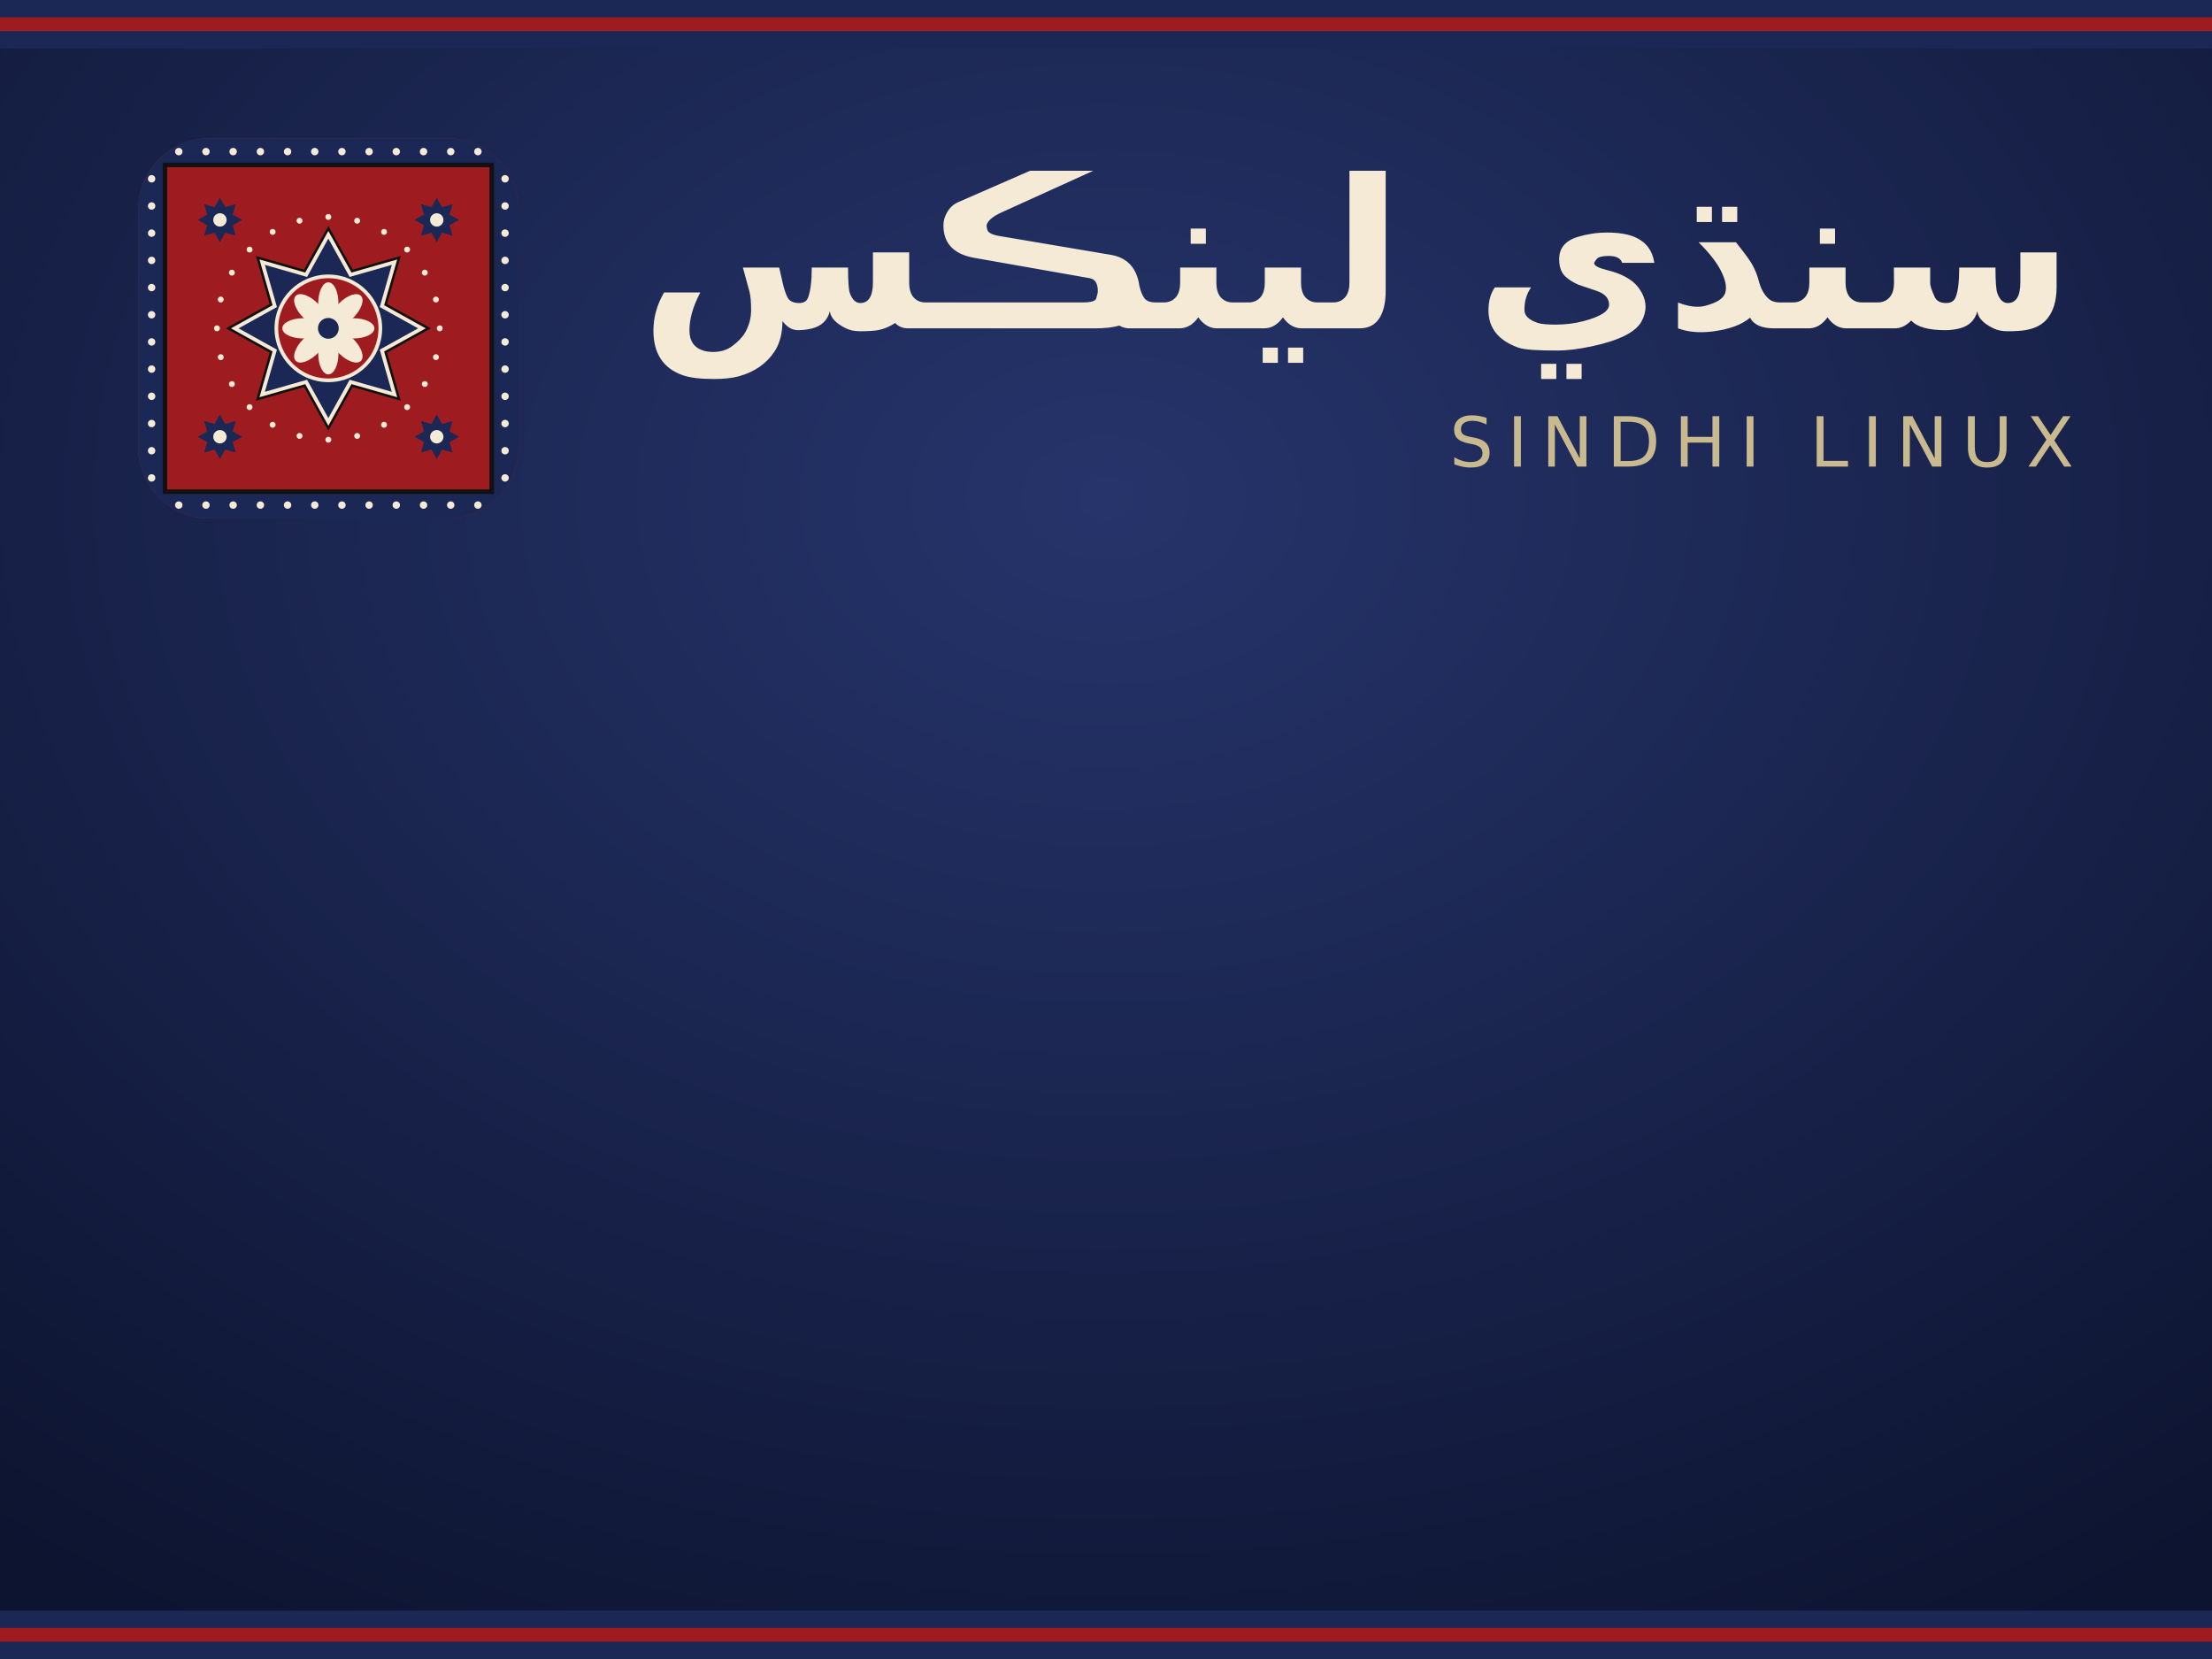
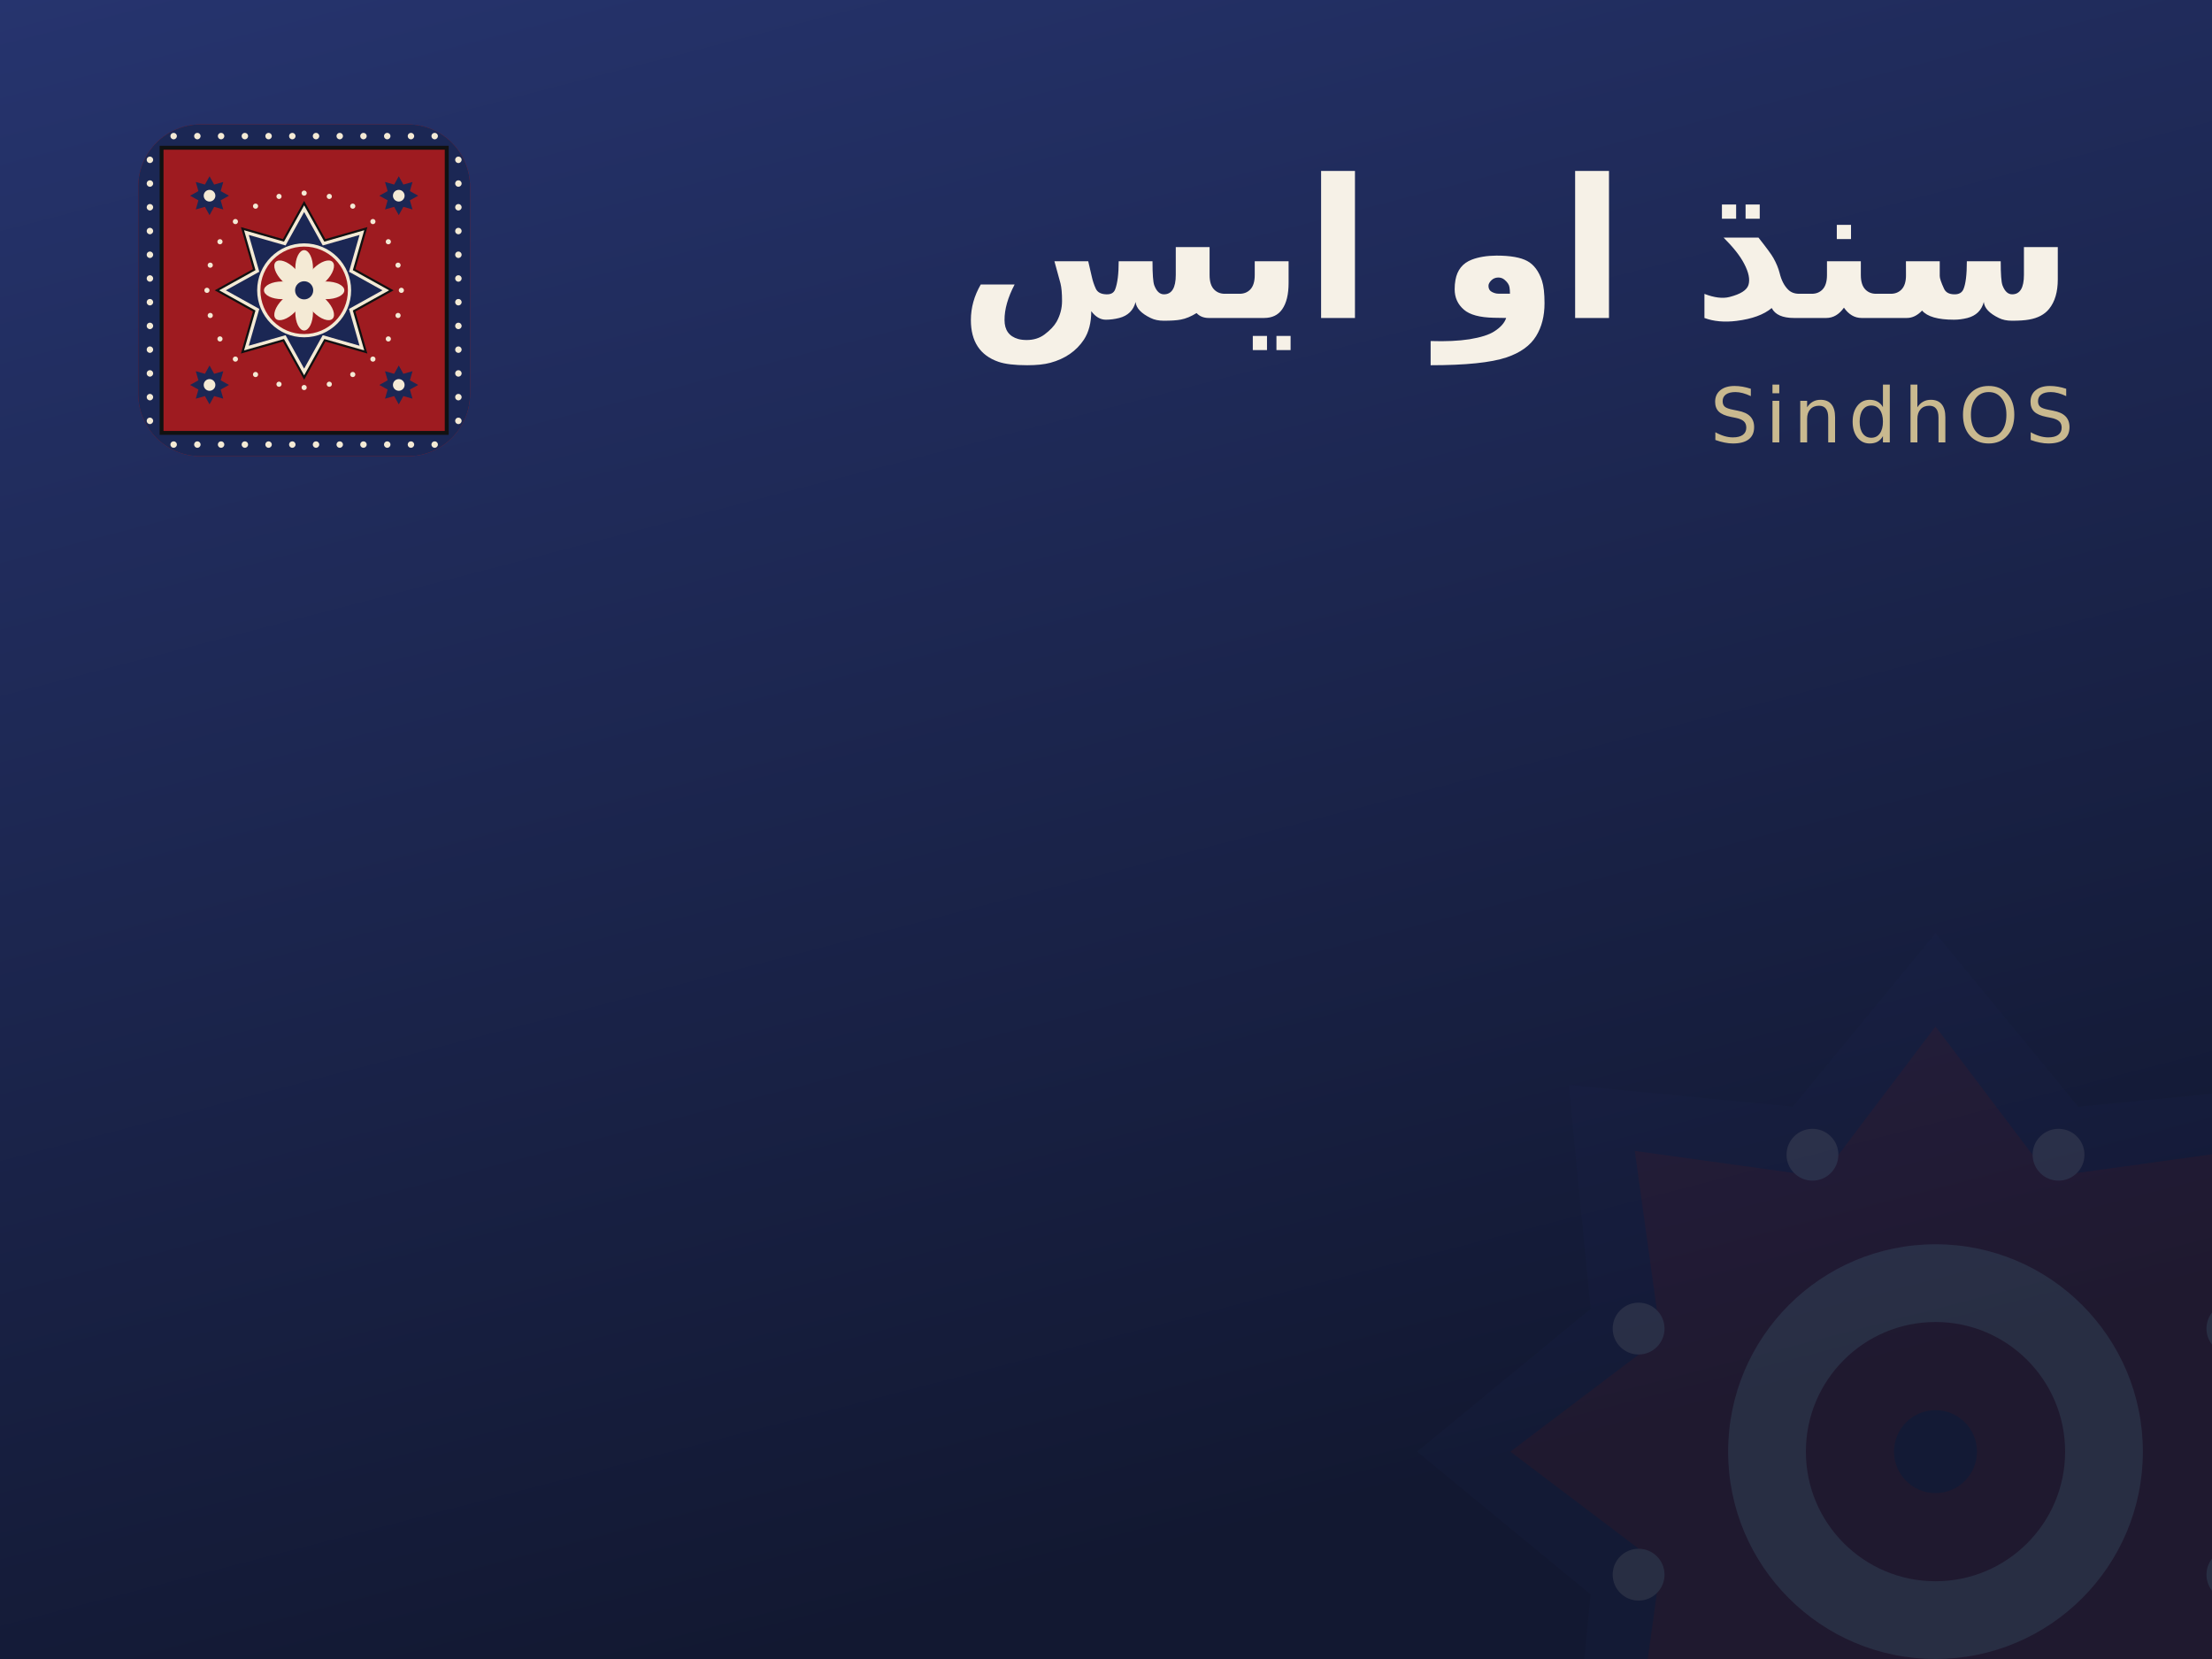
<svg xmlns="http://www.w3.org/2000/svg" width="640" height="480" viewBox="0 0 640 480">
  <defs>
-     <radialGradient id="g" cx="50%" cy="30%" r="80%">
-       <stop offset="0" stop-color="#26346b" />
-       <stop offset="1" stop-color="#0d1430" />
-     </radialGradient>
+     <linearGradient id="bg" x1="0" y1="0" x2="0.35" y2="1">
+       <stop offset="0" stop-color="#26346E" />
+       <stop offset="1" stop-color="#121831" />
+     </linearGradient>
  </defs>
-   <rect width="640" height="480" fill="url(#g)" />
-   <rect width="640" height="14" fill="#1b2754" />
-   <rect y="5" width="640" height="4" fill="#9e1b20" />
-   <rect y="466" width="640" height="14" fill="#1b2754" />
-   <rect y="471" width="640" height="4" fill="#9e1b20" />
-   <svg x="40" y="40" width="110" height="110" viewBox="0 0 512 512">
+   <rect width="640" height="480" fill="url(#bg)" />
+   <g opacity="0.1">
+     <polygon points="560.0,270.0 601.3,320.2 666.1,313.9 659.8,378.7 710.0,420.0 659.8,461.3 666.1,526.1 601.3,519.8 560.0,570.0 518.7,519.8 453.9,526.1 460.2,461.3 410.0,420.0 460.2,378.7 453.9,313.9 518.7,320.2" fill="#1F2A5A" />
+     <polygon points="560.0,297.0 592.9,340.5 647.0,333.0 639.5,387.1 683.0,420.0 639.5,452.9 647.0,507.0 592.9,499.5 560.0,543.0 527.1,499.5 473.0,507.0 480.5,452.9 437.0,420.0 480.5,387.1 473.0,333.0 527.1,340.5" fill="#9B1B1E" />
+     <circle cx="560" cy="420" r="60.0" fill="#F6F1E7" />
+     <circle cx="560" cy="420" r="37.5" fill="#9B1B1E" />
+     <circle cx="560" cy="420" r="12.0" fill="#1F2A5A" />
+     <circle cx="645.9" cy="455.6" r="7.5" fill="#F6F1E7" />
+     <circle cx="595.6" cy="505.9" r="7.5" fill="#F6F1E7" />
+     <circle cx="524.4" cy="505.9" r="7.5" fill="#F6F1E7" />
+     <circle cx="474.1" cy="455.6" r="7.5" fill="#F6F1E7" />
+     <circle cx="474.1" cy="384.4" r="7.5" fill="#F6F1E7" />
+     <circle cx="524.4" cy="334.1" r="7.5" fill="#F6F1E7" />
+     <circle cx="595.6" cy="334.1" r="7.5" fill="#F6F1E7" />
+     <circle cx="645.9" cy="384.4" r="7.5" fill="#F6F1E7" />
+   </g>
+   <svg x="40" y="36" width="96" height="96" viewBox="0 0 512 512">
    <defs>
-       <clipPath id="c">
+       <clipPath id="cb">
        <rect width="512" height="512" rx="96" />
      </clipPath>
    </defs>
-     <g clip-path="url(#c)">
+     <g clip-path="url(#cb)">
      <rect width="512" height="512" fill="#9e1b20" />
      <rect x="0" y="0" width="512" height="512" fill="none" stroke="#1b2754" stroke-width="72" />
      <rect x="36" y="36" width="440" height="440" fill="none" stroke="#111111" stroke-width="6" />
      <circle cx="18.0" cy="18.0" r="5" fill="#f4ead5" />
      <circle cx="18.0" cy="494.0" r="5" fill="#f4ead5" />
      <circle cx="18.0" cy="18.0" r="5" fill="#f4ead5" />
      <circle cx="494.0" cy="18.0" r="5" fill="#f4ead5" />
      <circle cx="54.6" cy="18.0" r="5" fill="#f4ead5" />
      <circle cx="54.6" cy="494.0" r="5" fill="#f4ead5" />
      <circle cx="18.0" cy="54.6" r="5" fill="#f4ead5" />
      <circle cx="494.0" cy="54.6" r="5" fill="#f4ead5" />
      <circle cx="91.2" cy="18.0" r="5" fill="#f4ead5" />
      <circle cx="91.2" cy="494.0" r="5" fill="#f4ead5" />
      <circle cx="18.0" cy="91.2" r="5" fill="#f4ead5" />
      <circle cx="494.0" cy="91.2" r="5" fill="#f4ead5" />
      <circle cx="127.8" cy="18.0" r="5" fill="#f4ead5" />
      <circle cx="127.8" cy="494.0" r="5" fill="#f4ead5" />
      <circle cx="18.0" cy="127.8" r="5" fill="#f4ead5" />
      <circle cx="494.0" cy="127.8" r="5" fill="#f4ead5" />
      <circle cx="164.5" cy="18.0" r="5" fill="#f4ead5" />
      <circle cx="164.5" cy="494.0" r="5" fill="#f4ead5" />
      <circle cx="18.0" cy="164.5" r="5" fill="#f4ead5" />
      <circle cx="494.0" cy="164.5" r="5" fill="#f4ead5" />
      <circle cx="201.1" cy="18.0" r="5" fill="#f4ead5" />
      <circle cx="201.1" cy="494.0" r="5" fill="#f4ead5" />
      <circle cx="18.0" cy="201.1" r="5" fill="#f4ead5" />
      <circle cx="494.0" cy="201.1" r="5" fill="#f4ead5" />
      <circle cx="237.7" cy="18.0" r="5" fill="#f4ead5" />
      <circle cx="237.7" cy="494.0" r="5" fill="#f4ead5" />
      <circle cx="18.0" cy="237.7" r="5" fill="#f4ead5" />
      <circle cx="494.0" cy="237.7" r="5" fill="#f4ead5" />
      <circle cx="274.3" cy="18.0" r="5" fill="#f4ead5" />
      <circle cx="274.3" cy="494.0" r="5" fill="#f4ead5" />
      <circle cx="18.0" cy="274.3" r="5" fill="#f4ead5" />
      <circle cx="494.0" cy="274.3" r="5" fill="#f4ead5" />
      <circle cx="310.9" cy="18.0" r="5" fill="#f4ead5" />
      <circle cx="310.9" cy="494.0" r="5" fill="#f4ead5" />
      <circle cx="18.0" cy="310.9" r="5" fill="#f4ead5" />
      <circle cx="494.0" cy="310.9" r="5" fill="#f4ead5" />
      <circle cx="347.5" cy="18.0" r="5" fill="#f4ead5" />
      <circle cx="347.5" cy="494.0" r="5" fill="#f4ead5" />
      <circle cx="18.0" cy="347.5" r="5" fill="#f4ead5" />
      <circle cx="494.0" cy="347.5" r="5" fill="#f4ead5" />
      <circle cx="384.2" cy="18.0" r="5" fill="#f4ead5" />
      <circle cx="384.2" cy="494.0" r="5" fill="#f4ead5" />
      <circle cx="18.0" cy="384.2" r="5" fill="#f4ead5" />
      <circle cx="494.0" cy="384.2" r="5" fill="#f4ead5" />
      <circle cx="420.8" cy="18.0" r="5" fill="#f4ead5" />
      <circle cx="420.8" cy="494.0" r="5" fill="#f4ead5" />
      <circle cx="18.0" cy="420.8" r="5" fill="#f4ead5" />
      <circle cx="494.0" cy="420.8" r="5" fill="#f4ead5" />
      <circle cx="457.4" cy="18.0" r="5" fill="#f4ead5" />
      <circle cx="457.4" cy="494.0" r="5" fill="#f4ead5" />
      <circle cx="18.0" cy="457.4" r="5" fill="#f4ead5" />
      <circle cx="494.0" cy="457.4" r="5" fill="#f4ead5" />
      <circle cx="494.0" cy="18.0" r="5" fill="#f4ead5" />
      <circle cx="494.0" cy="494.0" r="5" fill="#f4ead5" />
      <circle cx="18.0" cy="494.0" r="5" fill="#f4ead5" />
      <circle cx="494.0" cy="494.0" r="5" fill="#f4ead5" />
      <polygon points="110.00,80.00 117.12,92.82 131.21,88.79 127.18,102.88 140.00,110.00 127.18,117.12 131.21,131.21 117.12,127.18 110.00,140.00 102.88,127.18 88.79,131.21 92.82,117.12 80.00,110.00 92.82,102.88 88.79,88.79 102.88,92.82" fill="#1b2754" />
      <circle cx="110" cy="110" r="9" fill="#f4ead5" />
      <polygon points="402.00,80.00 409.12,92.82 423.21,88.79 419.18,102.88 432.00,110.00 419.18,117.12 423.21,131.21 409.12,127.18 402.00,140.00 394.88,127.18 380.79,131.21 384.82,117.12 372.00,110.00 384.82,102.88 380.79,88.79 394.88,92.82" fill="#1b2754" />
      <circle cx="402" cy="110" r="9" fill="#f4ead5" />
      <polygon points="110.00,372.00 117.12,384.82 131.21,380.79 127.18,394.88 140.00,402.00 127.18,409.12 131.21,423.21 117.12,419.18 110.00,432.00 102.88,419.18 88.79,423.21 92.82,409.12 80.00,402.00 92.82,394.88 88.79,380.79 102.88,384.82" fill="#1b2754" />
      <circle cx="110" cy="402" r="9" fill="#f4ead5" />
      <polygon points="402.00,372.00 409.12,384.82 423.21,380.79 419.18,394.88 432.00,402.00 419.18,409.12 423.21,423.21 409.12,419.18 402.00,432.00 394.88,419.18 380.79,423.21 384.82,409.12 372.00,402.00 384.82,394.88 380.79,380.79 394.88,384.82" fill="#1b2754" />
      <circle cx="402" cy="402" r="9" fill="#f4ead5" />
      <circle cx="406.0" cy="256.0" r="4" fill="#f4ead5" />
      <circle cx="400.9" cy="294.8" r="4" fill="#f4ead5" />
      <circle cx="385.9" cy="331.0" r="4" fill="#f4ead5" />
      <circle cx="362.1" cy="362.1" r="4" fill="#f4ead5" />
      <circle cx="331.0" cy="385.9" r="4" fill="#f4ead5" />
      <circle cx="294.8" cy="400.9" r="4" fill="#f4ead5" />
      <circle cx="256.0" cy="406.0" r="4" fill="#f4ead5" />
      <circle cx="217.2" cy="400.9" r="4" fill="#f4ead5" />
      <circle cx="181.0" cy="385.9" r="4" fill="#f4ead5" />
      <circle cx="149.9" cy="362.1" r="4" fill="#f4ead5" />
      <circle cx="126.1" cy="331.0" r="4" fill="#f4ead5" />
      <circle cx="111.1" cy="294.8" r="4" fill="#f4ead5" />
      <circle cx="106.0" cy="256.0" r="4" fill="#f4ead5" />
      <circle cx="111.1" cy="217.2" r="4" fill="#f4ead5" />
      <circle cx="126.1" cy="181.0" r="4" fill="#f4ead5" />
      <circle cx="149.9" cy="149.9" r="4" fill="#f4ead5" />
      <circle cx="181.0" cy="126.1" r="4" fill="#f4ead5" />
      <circle cx="217.2" cy="111.1" r="4" fill="#f4ead5" />
      <circle cx="256.0" cy="106.0" r="4" fill="#f4ead5" />
      <circle cx="294.8" cy="111.1" r="4" fill="#f4ead5" />
      <circle cx="331.0" cy="126.1" r="4" fill="#f4ead5" />
      <circle cx="362.1" cy="149.9" r="4" fill="#f4ead5" />
      <circle cx="385.9" cy="181.0" r="4" fill="#f4ead5" />
      <circle cx="400.9" cy="217.2" r="4" fill="#f4ead5" />
      <polygon points="256.00,118.00 288.74,176.95 353.58,158.42 335.05,223.26 394.00,256.00 335.05,288.74 353.58,353.58 288.74,335.05 256.00,394.00 223.26,335.05 158.42,353.58 176.95,288.74 118.00,256.00 176.95,223.26 158.42,158.42 223.26,176.95" fill="#111111" />
      <polygon points="256.00,130.00 285.90,183.83 345.10,166.90 328.17,226.10 382.00,256.00 328.17,285.90 345.10,345.10 285.90,328.17 256.00,382.00 226.10,328.17 166.90,345.10 183.83,285.90 130.00,256.00 183.83,226.10 166.90,166.90 226.10,183.83" fill="#1b2754" stroke="#f4ead5" stroke-width="5" />
      <circle cx="256" cy="256" r="70" fill="#9e1b20" stroke="#f4ead5" stroke-width="5" />
      <ellipse cx="256" cy="221.9" rx="13.64" ry="27.9" fill="#f4ead5" transform="rotate(0.0 256 256)" />
      <ellipse cx="256" cy="221.9" rx="13.64" ry="27.9" fill="#f4ead5" transform="rotate(45.0 256 256)" />
      <ellipse cx="256" cy="221.9" rx="13.64" ry="27.9" fill="#f4ead5" transform="rotate(90.0 256 256)" />
      <ellipse cx="256" cy="221.9" rx="13.64" ry="27.9" fill="#f4ead5" transform="rotate(135.0 256 256)" />
      <ellipse cx="256" cy="221.9" rx="13.64" ry="27.9" fill="#f4ead5" transform="rotate(180.0 256 256)" />
      <ellipse cx="256" cy="221.9" rx="13.64" ry="27.9" fill="#f4ead5" transform="rotate(225.0 256 256)" />
      <ellipse cx="256" cy="221.9" rx="13.64" ry="27.9" fill="#f4ead5" transform="rotate(270.0 256 256)" />
      <ellipse cx="256" cy="221.9" rx="13.64" ry="27.9" fill="#f4ead5" transform="rotate(315.0 256 256)" />
      <circle cx="256" cy="256" r="16" fill="#1b2754" stroke="#f4ead5" stroke-width="4" />
    </g>
  </svg>
-   <text x="600" y="95" font-family="Lateef" font-weight="bold" font-size="60" fill="#f4ead5" text-anchor="start" direction="rtl">سنڌي لينڪس</text>
-   <text x="600" y="135" font-family="DejaVu Sans" font-size="20" fill="#c9b98f" text-anchor="end" letter-spacing="4">SINDHI LINUX</text>
+   <text x="600" y="92" font-family="Lateef" font-weight="bold" font-size="56" fill="#F6F1E7" text-anchor="start" direction="rtl">سنڌ او ايس</text>
+   <text x="600" y="128" font-family="DejaVu Sans" font-size="22" fill="#C9B98F" text-anchor="end" letter-spacing="2">SindhOS</text>
</svg>
